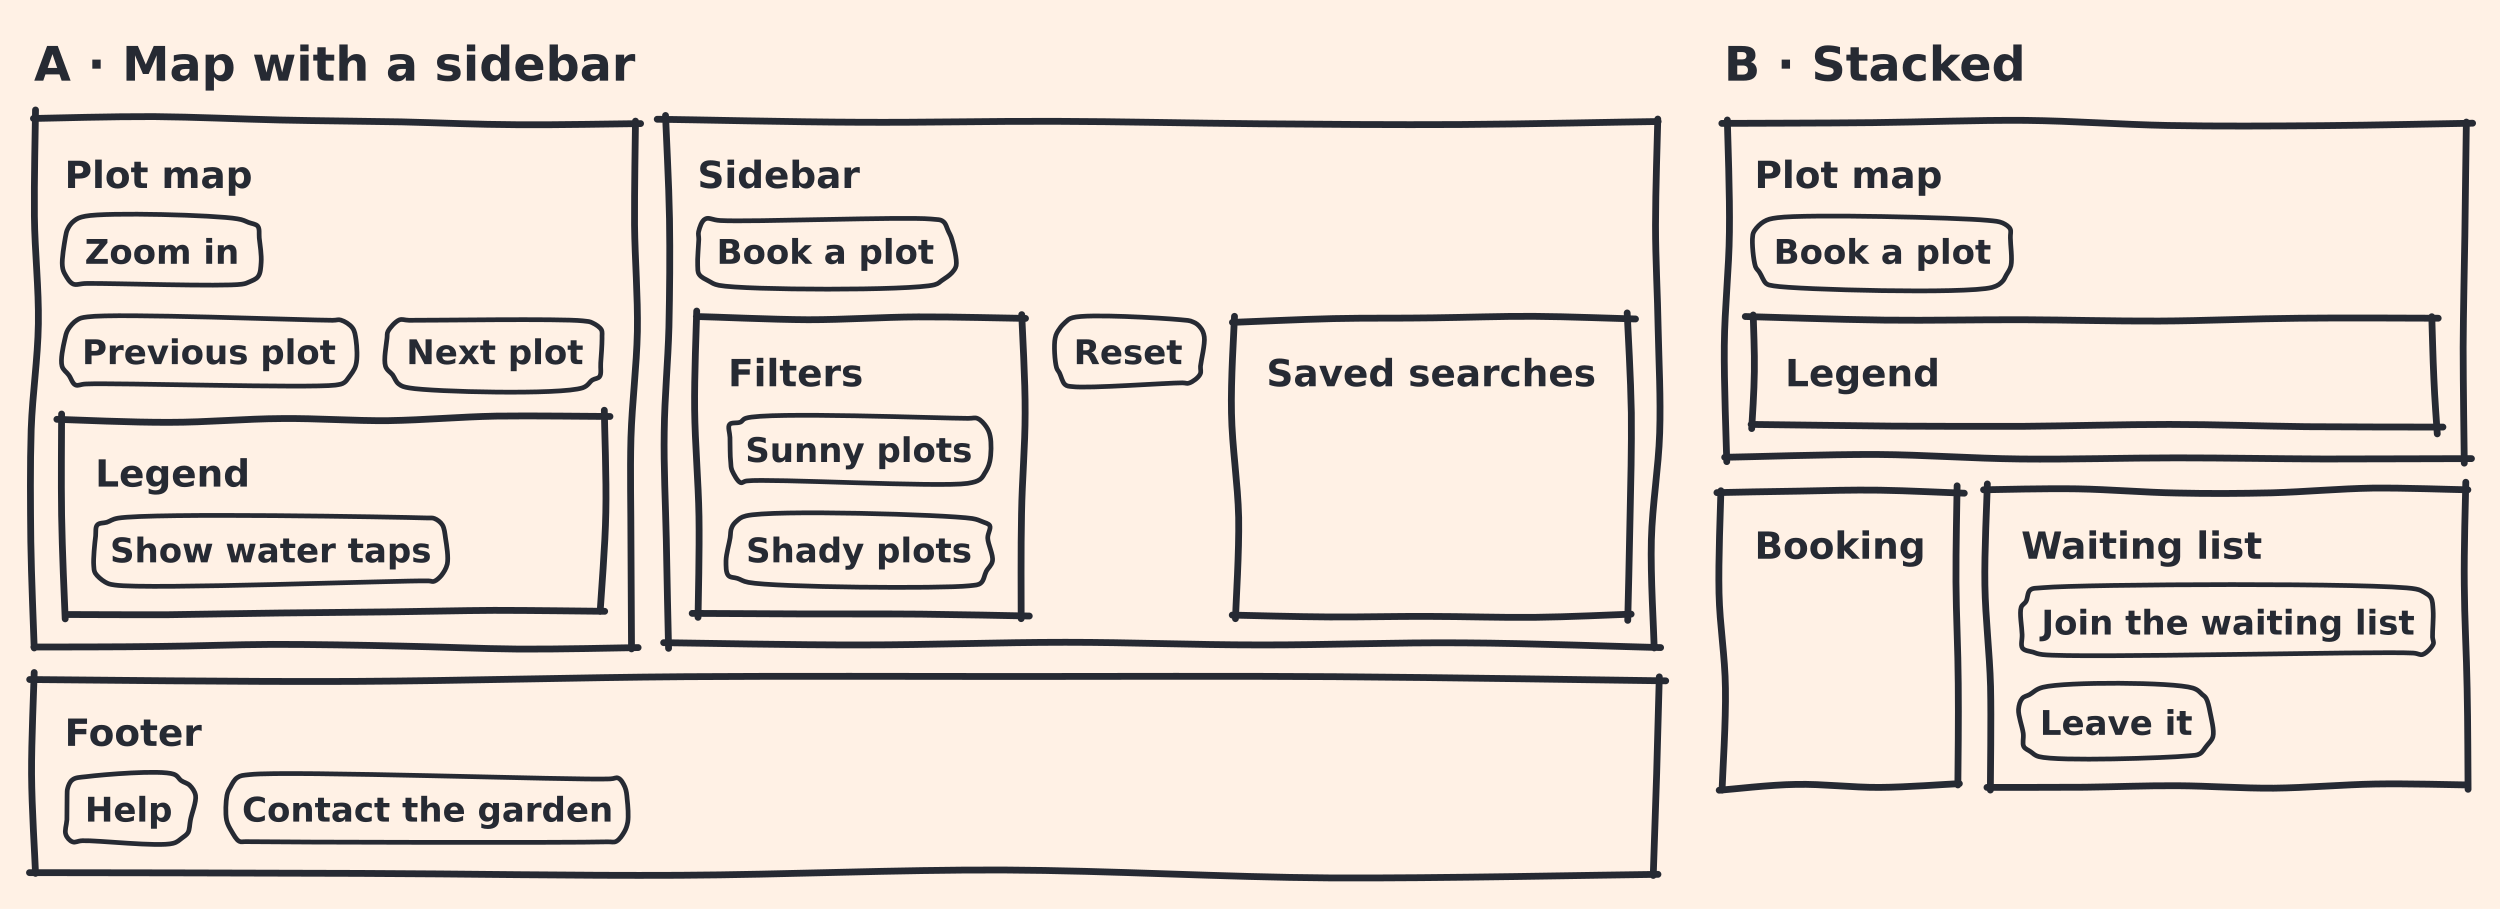
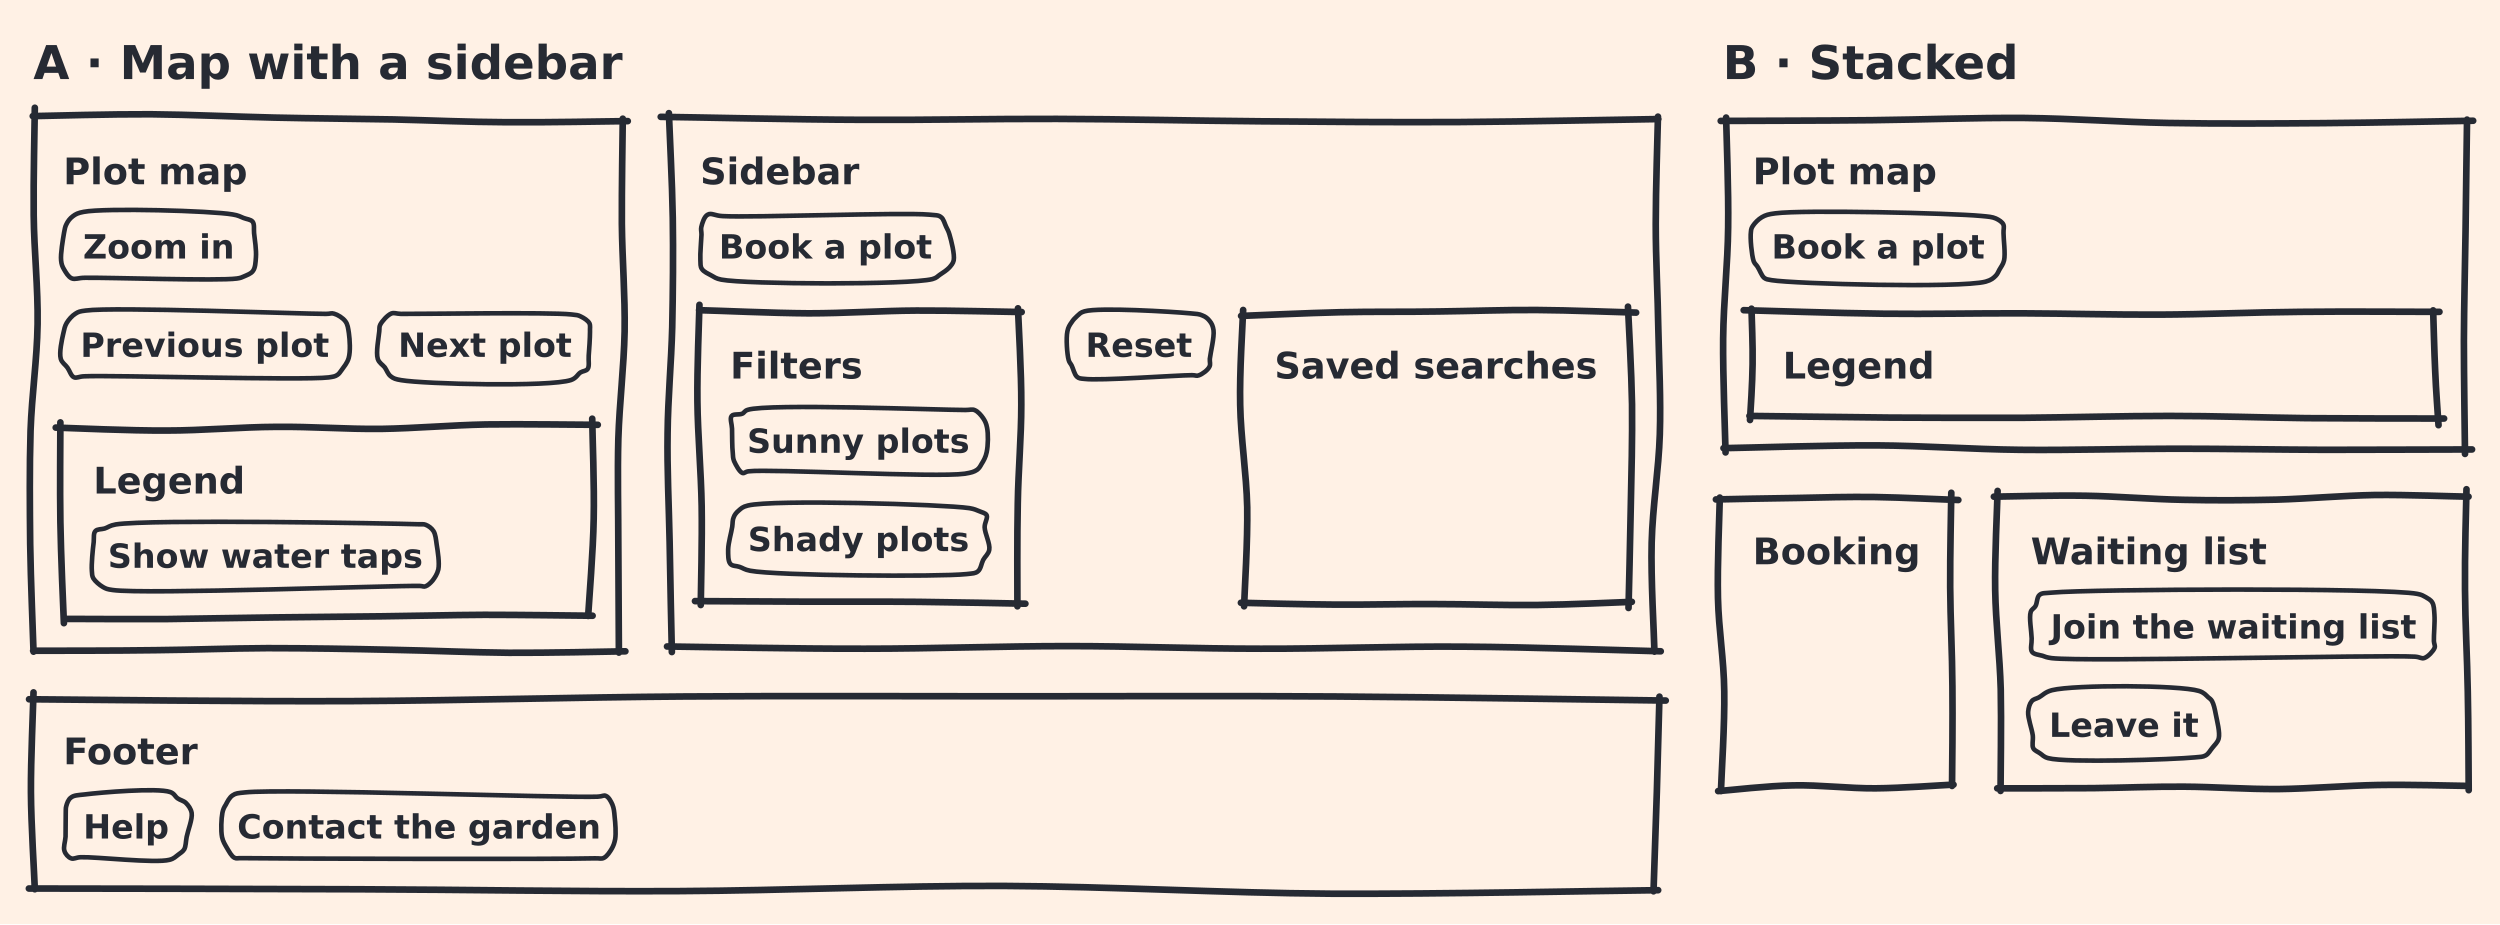
- <svg xmlns="http://www.w3.org/2000/svg" viewBox="-18.0 -64.0 1323.0 481.0" width="1323.0" height="481.0" role="img">
-   <rect x="-18.0" y="-64.0" width="1323.0" height="481.0" fill="#fff1e5" />
+ <svg xmlns="http://www.w3.org/2000/svg" viewBox="-18.0 -64.0 1350.0 499.0" width="1350.0" height="499.0" role="img">
+   <rect x="-18.0" y="-64.0" width="1350.0" height="499.0" fill="#fff1e5" />
  <g class="variant">
    <g class="place">
-       <path d="M-0.3,-1.3 C10.3,-1.5 41.6,-2.4 63.4,-2.3 C85.1,-2.1 108.3,-1.0 130.1,-0.5 C152.0,0.0 173.7,0.1 194.6,0.5 C215.5,1.0 234.3,1.9 255.4,2.0 C276.5,2.2 310.1,1.5 321.0,1.4 M318.3,0.1 C318.2,9.3 317.7,36.5 317.8,55.0 C318.0,73.6 319.6,92.6 319.3,111.4 C318.9,130.1 316.5,148.8 315.9,167.6 C315.4,186.3 315.9,205.4 315.9,224.0 C316.0,242.7 316.1,270.2 316.2,279.4 M319.7,278.7 C309.2,278.9 277.8,279.6 256.8,279.5 C235.8,279.3 215.4,278.3 193.7,277.9 C172.0,277.4 147.7,277.0 126.4,277.0 C105.1,277.1 87.1,277.9 66.0,278.1 C44.9,278.4 11.0,278.4 -0.1,278.4 M0.1,278.9 C-0.2,269.5 -1.4,241.9 -1.7,222.6 C-1.9,203.3 -2.1,182.4 -1.5,163.2 C-0.8,144.0 2.0,126.2 2.3,107.4 C2.6,88.6 0.4,69.3 0.2,50.4 C0.0,31.5 0.7,3.6 0.8,-5.8" fill="none" stroke="#262a33" stroke-width="3.6" stroke-linecap="round" stroke-linejoin="round" />
+       <path d="M-0.3,-1.3 C10.3,-1.5 41.6,-2.4 63.4,-2.3 C85.1,-2.1 108.3,-1.0 130.1,-0.5 C152.0,0.0 173.7,0.1 194.6,0.5 C215.5,1.0 234.3,1.9 255.4,2.0 C276.5,2.2 310.1,1.5 321.0,1.4 M318.3,0.1 C318.2,9.6 317.7,37.7 317.8,56.8 C318.0,76.0 319.6,95.6 319.3,115.0 C318.9,134.3 316.5,153.6 315.9,173.0 C315.4,192.3 315.9,212.0 315.9,231.2 C316.0,250.5 316.1,278.9 316.2,288.4 M319.7,287.7 C309.2,287.9 277.8,288.6 256.8,288.5 C235.8,288.3 215.4,287.3 193.7,286.9 C172.0,286.4 147.7,286.0 126.4,286.0 C105.1,286.1 87.1,286.9 66.0,287.1 C44.9,287.4 11.0,287.4 -0.1,287.4 M0.1,287.9 C-0.2,278.2 -1.4,249.7 -1.7,229.8 C-1.9,209.9 -2.1,188.4 -1.5,168.6 C-0.8,148.8 2.0,130.4 2.3,111.0 C2.6,91.6 0.4,71.7 0.2,52.2 C0.0,32.7 0.7,3.9 0.8,-5.8" fill="none" stroke="#262a33" stroke-width="3.6" stroke-linecap="round" stroke-linejoin="round" />
    </g>
    <g class="affordance">
      <path d="M16.6,61.6 C17.0,59.6 17.1,58.5 17.9,57.0 C18.6,55.5 19.8,53.9 21.3,52.8 C22.9,51.6 24.0,51.0 27.2,50.4 C38.6,48.2 96.3,49.8 107.6,51.8 C110.8,52.3 111.7,53.0 113.5,53.7 C115.3,54.4 117.4,54.5 118.4,55.7 C119.5,57.1 119.0,59.5 119.2,61.9 C119.6,65.4 120.5,71.2 120.2,74.9 C120.0,77.7 119.9,80.6 118.6,82.3 C117.6,83.8 115.4,84.5 113.9,85.2 C112.5,85.8 112.1,86.1 109.9,86.4 C100.1,87.8 40.6,85.8 28.0,86.0 C24.2,86.0 22.6,87.1 20.7,86.3 C18.9,85.5 17.6,83.2 16.6,81.5 C15.7,80.0 15.2,78.8 15.0,76.7 C14.6,73.1 16.0,65.2 16.6,61.6 Z" fill="none" stroke="#262a33" stroke-width="2.5" stroke-linecap="round" stroke-linejoin="round" />
    </g>
    <g class="affordance">
      <path d="M16.2,116.0 C16.7,113.7 17.0,112.1 18.0,110.4 C19.1,108.6 20.9,106.5 22.7,105.4 C24.4,104.3 25.1,104.1 28.3,103.7 C43.0,101.6 144.6,105.5 158.0,105.5 C160.5,105.5 160.9,104.9 162.4,105.4 C164.3,105.9 167.2,107.7 168.5,109.5 C169.8,111.2 170.0,113.3 170.4,115.9 C170.9,119.5 171.3,125.7 170.3,129.3 C169.6,131.9 167.7,134.1 166.5,135.8 C165.7,136.9 165.1,137.9 164.1,138.5 C162.9,139.3 162.1,139.4 159.5,139.8 C145.8,141.5 42.6,138.5 27.6,139.2 C24.4,139.3 23.4,140.4 21.9,139.7 C20.3,139.0 19.6,136.1 18.4,134.5 C17.2,132.8 15.4,131.9 14.8,129.7 C13.9,126.4 15.4,119.5 16.2,116.0 Z" fill="none" stroke="#262a33" stroke-width="2.5" stroke-linecap="round" stroke-linejoin="round" />
    </g>
    <g class="affordance">
      <path d="M186.8,115.0 C187.0,113.4 186.7,112.6 187.3,111.4 C188.3,109.4 191.2,106.2 193.3,105.3 C195.0,104.7 195.7,105.4 198.5,105.5 C210.2,105.6 278.8,104.5 290.5,105.8 C293.3,106.1 294.1,106.1 295.6,106.9 C297.3,107.7 299.5,109.1 300.3,110.6 C300.9,111.9 300.5,113.2 300.6,115.2 C300.6,118.4 300.2,124.4 299.9,128.1 C299.7,130.9 300.4,133.8 299.3,135.3 C298.5,136.4 296.8,136.3 295.5,137.1 C293.9,138.1 293.4,140.1 290.4,141.2 C278.9,145.1 210.9,143.4 198.7,141.3 C195.6,140.8 194.5,140.4 193.0,139.2 C191.5,138.1 190.9,136.0 189.8,134.4 C188.6,132.9 186.7,132.0 186.0,129.8 C184.9,126.4 186.5,118.3 186.8,115.0 Z" fill="none" stroke="#262a33" stroke-width="2.5" stroke-linecap="round" stroke-linejoin="round" />
    </g>
    <g class="place">
-       <path d="M12.1,157.9 C22.0,158.2 51.9,159.6 71.7,159.5 C91.6,159.5 111.7,157.6 131.1,157.5 C150.4,157.3 168.8,158.8 187.7,158.6 C206.6,158.3 225.0,156.6 244.5,156.2 C264.0,155.9 294.8,156.4 304.8,156.4 M301.8,153.1 C301.9,162.1 303.0,189.4 302.6,207.1 C302.3,224.9 300.1,250.8 299.6,259.6 M302.0,259.5 C292.3,259.4 262.4,259.0 243.5,259.0 C224.6,259.1 207.4,259.6 188.5,259.8 C169.7,260.0 150.0,260.2 130.5,260.4 C111.0,260.6 90.5,261.1 71.5,261.3 C52.4,261.4 25.6,261.2 16.4,261.2 M16.5,263.5 C16.1,254.4 14.9,226.8 14.6,208.8 C14.3,190.7 14.6,164.1 14.6,155.1" fill="none" stroke="#262a33" stroke-width="3.6" stroke-linecap="round" stroke-linejoin="round" />
+       <path d="M12.1,166.9 C22.0,167.2 51.9,168.6 71.7,168.5 C91.6,168.5 111.7,166.6 131.1,166.5 C150.4,166.3 168.8,167.8 187.7,167.6 C206.6,167.3 225.0,165.6 244.5,165.2 C264.0,164.9 294.8,165.4 304.8,165.4 M301.8,162.1 C301.9,171.1 303.0,198.4 302.6,216.1 C302.3,233.9 300.1,259.8 299.6,268.6 M302.0,268.5 C292.3,268.4 262.4,268.0 243.5,268.0 C224.6,268.1 207.4,268.6 188.5,268.8 C169.7,269.0 150.0,269.2 130.5,269.4 C111.0,269.6 90.5,270.1 71.5,270.3 C52.4,270.4 25.6,270.2 16.4,270.2 M16.5,272.5 C16.1,263.4 14.9,235.8 14.6,217.8 C14.3,199.7 14.6,173.1 14.6,164.1" fill="none" stroke="#262a33" stroke-width="3.6" stroke-linecap="round" stroke-linejoin="round" />
    </g>
    <g class="affordance">
-       <path d="M32.6,219.7 C32.8,217.2 32.4,215.0 33.5,213.8 C34.5,212.6 36.8,212.9 38.5,212.4 C40.4,211.8 41.1,210.8 44.5,210.2 C62.0,207.3 192.9,209.6 207.8,210.1 C210.2,210.2 210.6,209.9 211.9,210.4 C213.4,211.0 215.1,212.2 216.1,213.8 C217.2,215.6 217.4,218.2 217.8,221.0 C218.4,224.8 219.4,231.0 218.7,234.5 C218.1,237.0 216.8,238.9 215.6,240.5 C214.5,241.8 213.0,243.2 211.8,243.6 C210.8,244.0 210.5,243.5 208.7,243.4 C195.5,243.1 59.5,248.1 42.8,245.6 C39.8,245.2 39.2,244.9 37.6,244.0 C35.7,242.9 33.4,240.9 32.4,239.3 C31.7,238.0 31.7,237.0 31.6,235.3 C31.3,231.8 32.1,223.6 32.6,219.7 Z" fill="none" stroke="#262a33" stroke-width="2.5" stroke-linecap="round" stroke-linejoin="round" />
+       <path d="M32.6,228.7 C32.8,226.2 32.4,224.0 33.5,222.8 C34.5,221.6 36.8,221.9 38.5,221.4 C40.4,220.8 41.1,219.8 44.5,219.2 C62.0,216.3 192.9,218.6 207.8,219.1 C210.2,219.2 210.6,218.9 211.9,219.4 C213.4,220.0 215.1,221.2 216.1,222.8 C217.2,224.6 217.4,227.2 217.8,230.0 C218.4,233.8 219.4,240.0 218.7,243.5 C218.1,246.0 216.8,247.9 215.6,249.5 C214.5,250.8 213.0,252.2 211.8,252.6 C210.8,253.0 210.5,252.5 208.7,252.4 C195.5,252.1 59.5,257.1 42.8,254.6 C39.8,254.2 39.2,253.9 37.6,253.0 C35.7,251.9 33.4,249.9 32.4,248.3 C31.7,247.0 31.7,246.0 31.6,244.3 C31.3,240.8 32.1,232.6 32.6,228.7 Z" fill="none" stroke="#262a33" stroke-width="2.5" stroke-linecap="round" stroke-linejoin="round" />
    </g>
    <g class="place">
-       <path d="M329.8,-0.9 C347.6,-0.7 401.6,0.6 436.7,0.7 C471.7,0.9 504.8,0.1 540.1,0.2 C575.3,0.3 612.4,1.2 648.2,1.5 C683.9,1.8 719.3,2.1 754.5,1.9 C789.8,1.7 842.0,0.5 859.5,0.3 M859.3,-1.0 C859.1,8.4 858.1,36.7 858.1,55.2 C858.1,73.8 859.2,92.0 859.5,110.3 C859.9,128.6 860.9,146.6 860.3,165.2 C859.7,183.8 856.4,202.9 855.9,221.8 C855.4,240.8 857.2,269.4 857.4,278.9 M860.8,278.7 C843.4,278.3 791.7,276.4 756.3,276.2 C720.9,275.9 683.5,277.4 648.4,277.3 C613.3,277.3 580.8,275.9 545.8,275.9 C510.8,275.9 473.9,277.3 438.4,277.3 C403.0,277.4 350.7,276.3 333.2,276.1 M335.8,279.1 C335.6,269.5 334.9,240.5 334.6,221.4 C334.2,202.3 333.2,183.3 333.5,164.6 C333.7,145.9 335.5,127.8 336.0,109.1 C336.4,90.3 336.6,70.5 336.3,51.9 C336.0,33.2 334.5,6.3 334.2,-2.9" fill="none" stroke="#262a33" stroke-width="3.6" stroke-linecap="round" stroke-linejoin="round" />
+       <path d="M338.8,-0.9 C356.9,-0.7 411.8,0.6 447.5,0.7 C483.1,0.9 516.8,0.1 552.7,0.2 C588.5,0.3 626.2,1.2 662.6,1.5 C698.9,1.8 734.9,2.1 770.7,1.9 C806.6,1.7 859.7,0.5 877.5,0.3 M877.3,-1.0 C877.1,8.7 876.1,37.9 876.1,57.0 C876.1,76.2 877.2,95.0 877.5,113.9 C877.9,132.8 878.9,151.4 878.3,170.6 C877.7,189.8 874.4,209.5 873.9,229.0 C873.4,248.6 875.2,278.1 875.4,287.9 M878.8,287.7 C861.1,287.3 808.5,285.4 772.5,285.2 C736.5,284.9 698.5,286.4 662.8,286.3 C627.1,286.3 594.0,284.9 558.4,284.9 C522.8,284.9 485.3,286.3 449.2,286.3 C413.2,286.4 360.0,285.3 342.2,285.1 M344.8,288.1 C344.6,278.2 343.9,248.3 343.6,228.6 C343.2,208.9 342.2,189.3 342.5,170.0 C342.7,150.7 344.5,132.0 345.0,112.7 C345.4,93.3 345.6,72.9 345.3,53.7 C345.0,34.4 343.5,6.6 343.2,-2.9" fill="none" stroke="#262a33" stroke-width="3.6" stroke-linecap="round" stroke-linejoin="round" />
    </g>
    <g class="affordance">
-       <path d="M351.8,62.7 C351.8,60.9 351.4,60.0 351.7,58.6 C352.2,56.5 353.3,52.8 355.2,51.9 C357.1,50.8 359.0,52.5 363.2,52.7 C379.0,53.6 460.4,50.6 474.7,51.9 C478.2,52.3 479.6,52.0 481.1,53.2 C482.6,54.2 483.1,56.8 483.9,58.4 C484.6,59.9 485.2,60.8 485.7,62.6 C486.7,65.9 488.6,73.5 488.0,76.6 C487.6,78.3 486.7,79.2 485.7,80.4 C484.4,81.8 482.3,83.2 480.6,84.3 C479.2,85.2 479.0,86.0 476.5,86.7 C464.5,89.9 375.8,89.6 362.5,87.0 C359.5,86.4 358.9,85.7 357.2,84.8 C355.4,83.8 353.0,82.8 352.0,81.2 C351.1,79.9 351.3,78.4 351.2,76.4 C351.0,73.0 351.7,65.9 351.8,62.7 Z" fill="none" stroke="#262a33" stroke-width="2.5" stroke-linecap="round" stroke-linejoin="round" />
+       <path d="M360.8,62.7 C360.8,60.9 360.4,60.0 360.7,58.6 C361.2,56.5 362.3,52.8 364.2,51.9 C366.1,50.8 368.0,52.5 372.2,52.7 C388.0,53.6 469.4,50.6 483.7,51.9 C487.2,52.3 488.6,52.0 490.1,53.2 C491.6,54.2 492.1,56.8 492.9,58.4 C493.6,59.9 494.2,60.8 494.7,62.6 C495.7,65.9 497.6,73.5 497.0,76.6 C496.6,78.3 495.7,79.2 494.7,80.4 C493.4,81.8 491.3,83.2 489.6,84.3 C488.2,85.2 488.0,86.0 485.5,86.7 C473.5,89.9 384.8,89.6 371.5,87.0 C368.5,86.4 367.9,85.7 366.2,84.8 C364.4,83.8 362.0,82.8 361.0,81.2 C360.1,79.9 360.3,78.4 360.2,76.4 C360.0,73.0 360.7,65.9 360.8,62.7 Z" fill="none" stroke="#262a33" stroke-width="2.5" stroke-linecap="round" stroke-linejoin="round" />
    </g>
    <g class="place">
-       <path d="M350.5,103.5 C360.4,103.7 390.2,105.1 409.7,105.2 C429.3,105.2 448.7,103.8 467.9,103.7 C487.0,103.6 515.2,104.4 524.7,104.5 M522.7,102.5 C523.0,111.2 524.6,137.1 524.5,154.6 C524.5,172.1 522.9,189.6 522.6,207.8 C522.2,225.9 522.4,254.1 522.4,263.4 M526.7,262.0 C517.1,261.8 488.9,261.2 469.2,261.0 C449.4,260.8 428.3,261.0 408.2,260.9 C388.0,260.8 358.3,260.6 348.3,260.6 M351.4,262.7 C351.5,253.8 352.2,227.6 351.9,209.3 C351.6,191.0 349.8,170.8 349.6,152.7 C349.4,134.6 350.5,109.3 350.7,100.6" fill="none" stroke="#262a33" stroke-width="3.6" stroke-linecap="round" stroke-linejoin="round" />
+       <path d="M359.5,103.5 C369.4,103.7 399.2,105.1 418.7,105.2 C438.3,105.2 457.7,103.8 476.9,103.7 C496.0,103.6 524.2,104.4 533.7,104.5 M531.7,102.5 C532.0,111.2 533.6,137.1 533.5,154.6 C533.5,172.1 531.9,189.6 531.6,207.8 C531.2,225.9 531.4,254.1 531.4,263.4 M535.7,262.0 C526.1,261.8 497.9,261.2 478.2,261.0 C458.4,260.8 437.3,261.0 417.2,260.9 C397.0,260.8 367.3,260.6 357.3,260.6 M360.4,262.7 C360.5,253.8 361.2,227.6 360.9,209.3 C360.6,191.0 358.8,170.8 358.6,152.7 C358.4,134.6 359.5,109.3 359.7,100.6" fill="none" stroke="#262a33" stroke-width="3.6" stroke-linecap="round" stroke-linejoin="round" />
    </g>
    <g class="affordance">
-       <path d="M368.3,167.5 C368.2,164.9 367.0,161.9 368.1,160.6 C369.0,159.4 372.2,160.1 373.8,159.4 C375.0,158.9 374.9,157.9 376.8,157.3 C387.5,153.8 480.7,157.4 494.3,157.4 C497.1,157.4 497.9,156.8 499.4,157.5 C501.1,158.2 502.8,160.2 503.9,161.8 C504.9,163.3 505.6,164.7 506.0,166.9 C506.7,170.2 506.6,176.6 505.8,180.2 C505.3,182.8 504.1,184.9 503.0,186.6 C502.3,187.9 501.7,188.9 500.6,189.7 C499.0,190.8 497.6,191.2 494.0,191.8 C479.2,194.0 388.6,189.1 377.3,190.5 C375.3,190.7 375.0,191.8 373.9,191.4 C372.3,190.8 370.3,187.0 369.4,185.0 C368.8,183.4 368.8,182.5 368.7,180.6 C368.3,177.4 368.4,171.2 368.3,167.5 Z" fill="none" stroke="#262a33" stroke-width="2.5" stroke-linecap="round" stroke-linejoin="round" />
+       <path d="M377.3,167.5 C377.2,164.9 376.0,161.9 377.1,160.6 C378.0,159.4 381.2,160.1 382.8,159.4 C384.0,158.9 383.9,157.9 385.8,157.3 C396.5,153.8 489.7,157.4 503.3,157.4 C506.1,157.4 506.9,156.8 508.4,157.5 C510.1,158.2 511.8,160.2 512.9,161.8 C513.9,163.3 514.6,164.7 515.0,166.9 C515.7,170.2 515.6,176.6 514.8,180.2 C514.3,182.8 513.1,184.9 512.0,186.6 C511.3,187.9 510.7,188.9 509.6,189.7 C508.0,190.8 506.6,191.2 503.0,191.8 C488.2,194.0 397.6,189.1 386.3,190.5 C384.3,190.7 384.0,191.8 382.9,191.4 C381.3,190.8 379.3,187.0 378.4,185.0 C377.8,183.4 377.8,182.5 377.7,180.6 C377.3,177.4 377.4,171.2 377.3,167.5 Z" fill="none" stroke="#262a33" stroke-width="2.5" stroke-linecap="round" stroke-linejoin="round" />
    </g>
    <g class="affordance">
-       <path d="M368.4,220.5 C368.7,218.4 368.5,216.8 369.2,215.3 C369.7,213.9 370.7,212.7 371.9,211.7 C373.2,210.6 373.9,209.7 376.8,209.0 C390.1,205.6 482.7,208.3 496.5,210.4 C499.4,210.9 500.1,211.4 501.7,212.0 C503.2,212.7 505.2,213.0 505.8,214.2 C506.5,215.7 504.7,218.2 504.7,220.7 C504.8,224.1 507.8,229.7 507.2,232.9 C506.8,235.2 504.9,236.5 503.9,238.4 C502.9,240.4 502.7,243.2 501.1,244.5 C499.7,245.7 498.4,245.6 495.0,246.0 C480.6,247.6 392.1,246.9 378.1,244.2 C374.9,243.6 374.2,242.7 372.3,242.1 C370.6,241.5 368.5,241.8 367.4,240.5 C366.1,239.0 366.2,235.6 366.2,232.7 C366.3,229.1 367.9,223.7 368.4,220.5 Z" fill="none" stroke="#262a33" stroke-width="2.5" stroke-linecap="round" stroke-linejoin="round" />
+       <path d="M377.4,220.5 C377.7,218.4 377.5,216.8 378.2,215.3 C378.7,213.9 379.7,212.7 380.9,211.7 C382.2,210.6 382.9,209.7 385.8,209.0 C399.1,205.6 491.7,208.3 505.5,210.4 C508.4,210.9 509.1,211.4 510.7,212.0 C512.2,212.7 514.2,213.0 514.8,214.2 C515.5,215.7 513.7,218.2 513.7,220.7 C513.8,224.1 516.8,229.7 516.2,232.9 C515.8,235.2 513.9,236.5 512.9,238.4 C511.9,240.4 511.7,243.2 510.1,244.5 C508.7,245.7 507.4,245.6 504.0,246.0 C489.6,247.6 401.1,246.9 387.1,244.2 C383.9,243.6 383.2,242.7 381.3,242.1 C379.6,241.5 377.5,241.8 376.4,240.5 C375.1,239.0 375.2,235.6 375.2,232.7 C375.3,229.1 376.9,223.7 377.4,220.5 Z" fill="none" stroke="#262a33" stroke-width="2.5" stroke-linecap="round" stroke-linejoin="round" />
    </g>
    <g class="affordance">
-       <path d="M540.4,114.9 C540.8,112.7 541.7,111.4 542.7,110.0 C543.5,108.7 544.6,107.6 545.7,106.6 C546.9,105.6 547.4,104.7 549.7,104.1 C557.5,101.9 597.0,104.3 606.7,105.2 C610.0,105.5 611.6,105.5 613.4,106.4 C615.0,107.0 616.2,108.0 617.2,109.3 C618.3,110.6 619.0,112.1 619.3,114.3 C619.8,118.0 617.7,126.3 617.3,129.8 C617.2,131.6 617.8,132.7 617.1,134.0 C616.3,135.8 613.2,138.1 611.3,138.7 C610.1,139.2 609.7,138.6 607.7,138.6 C600.0,138.6 557.6,141.7 549.6,140.6 C547.4,140.4 546.6,140.4 545.5,139.4 C544.2,138.2 543.5,135.0 542.7,133.4 C542.1,132.2 541.5,131.9 541.1,130.5 C540.2,127.4 539.6,118.5 540.4,114.9 Z" fill="none" stroke="#262a33" stroke-width="2.5" stroke-linecap="round" stroke-linejoin="round" />
+       <path d="M558.4,114.9 C558.8,112.7 559.7,111.4 560.7,110.0 C561.5,108.7 562.6,107.6 563.7,106.6 C564.9,105.6 565.4,104.7 567.7,104.1 C575.5,101.9 615.0,104.3 624.7,105.2 C628.0,105.5 629.6,105.5 631.4,106.4 C633.0,107.0 634.2,108.0 635.2,109.3 C636.3,110.6 637.0,112.1 637.3,114.3 C637.8,118.0 635.7,126.3 635.3,129.8 C635.2,131.6 635.8,132.7 635.1,134.0 C634.3,135.8 631.2,138.1 629.3,138.7 C628.1,139.2 627.7,138.6 625.7,138.6 C618.0,138.6 575.6,141.7 567.6,140.6 C565.4,140.4 564.6,140.4 563.5,139.4 C562.2,138.2 561.5,135.0 560.7,133.4 C560.1,132.2 559.5,131.9 559.1,130.5 C558.2,127.4 557.6,118.5 558.4,114.9 Z" fill="none" stroke="#262a33" stroke-width="2.5" stroke-linecap="round" stroke-linejoin="round" />
    </g>
    <g class="place">
-       <path d="M634.2,106.6 C643.1,106.3 670.0,105.0 687.7,104.6 C705.4,104.2 722.8,104.5 740.4,104.2 C758.1,104.0 775.8,103.3 793.7,103.4 C811.5,103.5 838.5,104.6 847.5,104.8 M843.1,101.6 C843.5,110.4 845.0,136.3 845.3,154.4 C845.5,172.6 845.0,192.1 844.6,210.5 C844.3,228.8 843.6,255.3 843.4,264.3 M845.2,261.0 C836.7,261.3 811.8,262.5 794.0,262.7 C776.2,262.9 756.4,262.2 738.4,262.2 C720.4,262.1 703.2,262.6 685.8,262.5 C668.4,262.4 642.7,261.7 634.1,261.5 M635.8,263.4 C636.1,254.5 637.8,228.1 637.5,209.9 C637.1,191.8 634.0,172.4 633.7,154.6 C633.3,136.8 635.0,111.9 635.3,103.4" fill="none" stroke="#262a33" stroke-width="3.6" stroke-linecap="round" stroke-linejoin="round" />
+       <path d="M652.2,106.6 C661.1,106.3 688.0,105.0 705.7,104.6 C723.4,104.2 740.8,104.5 758.4,104.2 C776.1,104.0 793.8,103.3 811.7,103.4 C829.5,103.5 856.5,104.6 865.5,104.8 M861.1,101.6 C861.5,110.4 863.0,136.3 863.3,154.4 C863.5,172.6 863.0,192.1 862.6,210.5 C862.3,228.8 861.6,255.3 861.4,264.3 M863.2,261.0 C854.7,261.3 829.8,262.5 812.0,262.7 C794.2,262.9 774.4,262.2 756.4,262.2 C738.4,262.1 721.2,262.6 703.8,262.5 C686.4,262.4 660.7,261.7 652.1,261.5 M653.8,263.4 C654.1,254.5 655.8,228.1 655.5,209.9 C655.1,191.8 652.0,172.4 651.7,154.6 C651.3,136.8 653.0,111.9 653.3,103.4" fill="none" stroke="#262a33" stroke-width="3.6" stroke-linecap="round" stroke-linejoin="round" />
    </g>
    <g class="place">
-       <path d="M-2.3,295.6 C26.2,295.8 111.1,296.9 169.0,296.6 C226.8,296.3 286.5,294.5 344.8,294.1 C403.1,293.7 461.7,294.0 518.9,294.0 C576.1,294.0 630.9,293.7 688.3,294.1 C745.7,294.5 834.3,295.9 863.5,296.3 M860.1,294.2 C859.9,302.8 859.2,327.9 858.7,345.4 C858.1,362.9 857.2,390.3 856.9,399.3 M859.4,398.7 C830.5,399.0 743.8,400.9 686.1,400.6 C628.4,400.2 570.7,396.7 513.2,396.4 C455.8,396.2 398.3,398.9 341.4,399.2 C284.5,399.5 229.2,398.4 171.9,398.2 C114.6,398.0 26.6,397.8 -2.4,397.8 M0.8,398.2 C0.5,389.5 -1.2,363.4 -1.3,345.7 C-1.4,328.0 -0.1,300.8 0.1,291.9" fill="none" stroke="#262a33" stroke-width="3.6" stroke-linecap="round" stroke-linejoin="round" />
+       <path d="M-2.3,313.6 C26.8,313.8 113.5,314.9 172.6,314.6 C231.6,314.3 292.5,312.5 352.0,312.1 C411.5,311.7 471.3,312.0 529.7,312.0 C588.1,312.0 644.1,311.7 702.7,312.1 C761.3,312.5 851.7,313.9 881.5,314.3 M878.1,312.2 C877.9,320.8 877.2,345.9 876.7,363.4 C876.1,380.9 875.2,408.3 874.9,417.3 M877.4,416.7 C847.9,417.0 759.4,418.9 700.5,418.6 C641.6,418.2 582.7,414.7 524.0,414.4 C465.4,414.2 406.7,416.9 348.6,417.2 C290.5,417.5 234.0,416.4 175.5,416.2 C117.0,416.0 27.2,415.8 -2.4,415.8 M0.8,416.2 C0.5,407.5 -1.2,381.4 -1.3,363.7 C-1.4,346.0 -0.1,318.8 0.1,309.9" fill="none" stroke="#262a33" stroke-width="3.6" stroke-linecap="round" stroke-linejoin="round" />
    </g>
    <g class="affordance">
-       <path d="M17.5,357.0 C17.6,355.3 17.4,354.5 17.8,353.2 C18.2,351.7 18.9,349.7 20.3,348.7 C21.9,347.4 24.1,347.4 27.7,347.0 C36.4,345.9 67.0,343.3 73.9,345.7 C76.2,346.5 76.5,348.1 77.9,349.1 C79.3,350.1 81.2,350.4 82.4,351.6 C83.7,352.9 85.1,354.7 85.5,357.0 C86.0,360.3 83.5,366.3 82.8,369.9 C82.3,372.5 82.4,374.9 81.5,376.6 C80.7,377.9 79.5,378.6 78.3,379.5 C76.9,380.5 76.0,381.7 73.5,382.3 C65.9,384.3 33.6,380.6 25.6,380.9 C23.0,381.0 21.8,382.1 20.4,381.5 C18.9,381.0 17.3,379.2 16.8,377.5 C16.1,375.5 17.2,372.7 17.4,369.8 C17.5,366.1 17.4,360.0 17.5,357.0 Z" fill="none" stroke="#262a33" stroke-width="2.5" stroke-linecap="round" stroke-linejoin="round" />
+       <path d="M17.5,375.0 C17.6,373.3 17.4,372.5 17.8,371.2 C18.2,369.7 18.9,367.7 20.3,366.7 C21.9,365.4 24.1,365.4 27.7,365.0 C36.4,363.9 67.0,361.3 73.9,363.7 C76.2,364.5 76.5,366.1 77.9,367.1 C79.3,368.1 81.2,368.4 82.4,369.6 C83.7,370.9 85.1,372.7 85.5,375.0 C86.0,378.3 83.5,384.3 82.8,387.9 C82.3,390.5 82.4,392.9 81.5,394.6 C80.7,395.9 79.5,396.6 78.3,397.5 C76.9,398.5 76.0,399.7 73.5,400.3 C65.9,402.3 33.6,398.6 25.6,398.9 C23.0,399.0 21.8,400.1 20.4,399.5 C18.9,399.0 17.3,397.2 16.8,395.5 C16.1,393.5 17.2,390.7 17.4,387.8 C17.5,384.1 17.4,378.0 17.5,375.0 Z" fill="none" stroke="#262a33" stroke-width="2.5" stroke-linecap="round" stroke-linejoin="round" />
    </g>
    <g class="affordance">
-       <path d="M102.1,356.9 C102.5,355.0 103.0,354.0 103.9,352.6 C104.8,350.9 105.9,348.6 107.6,347.5 C109.3,346.3 110.5,346.3 114.3,345.9 C134.2,343.7 287.9,349.0 304.8,348.2 C307.4,348.1 308.0,347.2 309.2,347.8 C310.7,348.4 311.9,350.7 312.7,352.5 C313.5,354.4 313.7,356.5 313.9,359.0 C314.3,362.4 314.7,368.0 314.2,371.1 C313.8,373.2 313.3,374.6 312.4,376.2 C311.4,377.9 309.9,380.3 308.2,381.2 C306.7,382.0 306.0,381.4 303.1,381.5 C285.1,382.1 129.2,381.7 112.8,381.4 C110.3,381.3 109.8,381.8 108.6,381.2 C107.0,380.4 105.7,377.8 104.6,376.0 C103.5,374.1 102.4,372.4 101.9,370.0 C101.2,366.5 101.5,360.0 102.1,356.9 Z" fill="none" stroke="#262a33" stroke-width="2.5" stroke-linecap="round" stroke-linejoin="round" />
+       <path d="M102.1,374.9 C102.5,373.0 103.0,372.0 103.9,370.6 C104.8,368.9 105.9,366.6 107.6,365.5 C109.3,364.3 110.5,364.3 114.3,363.9 C134.2,361.7 287.9,367.0 304.8,366.2 C307.4,366.1 308.0,365.2 309.2,365.8 C310.7,366.4 311.9,368.7 312.7,370.5 C313.5,372.4 313.7,374.5 313.9,377.0 C314.3,380.4 314.7,386.0 314.2,389.1 C313.8,391.2 313.3,392.6 312.4,394.2 C311.4,395.9 309.9,398.3 308.2,399.2 C306.7,400.0 306.0,399.4 303.1,399.5 C285.1,400.1 129.2,399.7 112.8,399.4 C110.3,399.3 109.8,399.8 108.6,399.2 C107.0,398.4 105.7,395.8 104.6,394.0 C103.5,392.1 102.4,390.4 101.9,388.0 C101.2,384.5 101.5,378.0 102.1,374.9 Z" fill="none" stroke="#262a33" stroke-width="2.5" stroke-linecap="round" stroke-linejoin="round" />
    </g>
  </g>
  <g class="variant">
    <g class="place">
-       <path d="M893.2,1.3 C906.6,1.2 946.4,1.2 973.2,0.9 C999.9,0.6 1027.8,-0.5 1053.8,-0.3 C1079.9,0.0 1103.2,1.9 1129.4,2.4 C1155.6,2.9 1184.2,2.7 1211.0,2.5 C1237.8,2.3 1277.2,1.4 1290.5,1.2 M1287.2,0.6 C1287.1,10.6 1286.6,40.8 1286.4,60.7 C1286.1,80.6 1285.6,99.9 1285.5,119.9 C1285.5,140.0 1286.0,170.9 1286.1,181.1 M1289.9,178.7 C1276.9,178.7 1238.0,178.9 1212.0,178.9 C1185.9,178.8 1160.3,178.3 1133.6,178.3 C1106.8,178.3 1077.7,179.2 1051.3,178.9 C1024.9,178.6 1001.4,176.7 975.3,176.5 C949.2,176.4 908.1,177.8 894.7,178.0 M895.8,180.3 C895.6,170.1 894.3,139.1 894.5,118.9 C894.7,98.6 897.0,78.7 897.2,58.8 C897.5,38.9 896.3,9.4 896.1,-0.5" fill="none" stroke="#262a33" stroke-width="3.6" stroke-linecap="round" stroke-linejoin="round" />
+       <path d="M911.2,1.3 C924.9,1.2 965.6,1.2 993.0,0.9 C1020.3,0.6 1048.8,-0.5 1075.4,-0.3 C1102.1,0.0 1126.0,1.9 1152.8,2.4 C1179.6,2.9 1208.8,2.7 1236.2,2.5 C1263.6,2.3 1303.9,1.4 1317.5,1.2 M1314.2,0.6 C1314.1,10.6 1313.6,40.8 1313.4,60.7 C1313.1,80.6 1312.6,99.9 1312.5,119.9 C1312.5,140.0 1313.0,170.9 1313.1,181.1 M1316.9,178.7 C1303.6,178.7 1263.8,178.9 1237.2,178.9 C1210.5,178.8 1184.3,178.3 1157.0,178.3 C1129.6,178.3 1099.9,179.2 1072.9,178.9 C1045.9,178.6 1021.8,176.7 995.1,176.5 C968.4,176.4 926.4,177.8 912.7,178.0 M913.8,180.3 C913.6,170.1 912.3,139.1 912.5,118.9 C912.7,98.6 915.0,78.7 915.2,58.8 C915.5,38.9 914.3,9.4 914.1,-0.5" fill="none" stroke="#262a33" stroke-width="3.6" stroke-linecap="round" stroke-linejoin="round" />
    </g>
    <g class="affordance">
-       <path d="M909.5,61.1 C909.6,59.6 909.9,59.0 910.6,57.9 C911.6,56.4 913.5,54.4 915.4,53.3 C917.5,52.1 918.8,51.7 922.7,51.2 C937.8,49.2 1018.0,51.1 1033.7,52.6 C1038.0,53.0 1039.7,53.1 1041.8,54.0 C1043.5,54.8 1045.2,55.9 1045.8,57.2 C1046.4,58.5 1045.8,59.9 1045.9,61.9 C1045.9,65.4 1047.0,73.0 1046.2,76.6 C1045.7,78.8 1044.5,80.1 1043.7,81.6 C1043.0,82.8 1042.7,83.9 1041.7,84.9 C1040.4,86.2 1039.4,87.2 1036.2,88.1 C1022.6,91.7 932.8,89.3 920.7,87.3 C918.4,86.9 917.8,86.9 916.6,86.0 C915.2,84.8 914.2,81.7 913.1,80.1 C912.4,78.9 911.6,78.6 911.0,77.1 C909.9,73.9 909.0,64.4 909.5,61.1 Z" fill="none" stroke="#262a33" stroke-width="2.5" stroke-linecap="round" stroke-linejoin="round" />
+       <path d="M927.5,61.1 C927.6,59.6 927.9,59.0 928.6,57.9 C929.6,56.4 931.5,54.4 933.4,53.3 C935.5,52.1 936.8,51.7 940.7,51.2 C955.8,49.2 1036.0,51.1 1051.7,52.6 C1056.0,53.0 1057.7,53.1 1059.8,54.0 C1061.5,54.8 1063.2,55.9 1063.8,57.2 C1064.4,58.5 1063.8,59.9 1063.9,61.9 C1063.9,65.4 1065.0,73.0 1064.2,76.6 C1063.7,78.8 1062.5,80.1 1061.7,81.6 C1061.0,82.8 1060.7,83.9 1059.7,84.9 C1058.4,86.2 1057.4,87.2 1054.2,88.1 C1040.6,91.7 950.8,89.3 938.7,87.3 C936.4,86.9 935.8,86.9 934.6,86.0 C933.2,84.8 932.2,81.7 931.1,80.1 C930.4,78.9 929.6,78.6 929.0,77.1 C927.9,73.9 927.0,64.4 927.5,61.1 Z" fill="none" stroke="#262a33" stroke-width="2.5" stroke-linecap="round" stroke-linejoin="round" />
    </g>
    <g class="place">
-       <path d="M905.6,103.5 C917.9,103.8 954.5,105.1 979.1,105.4 C1003.6,105.7 1028.8,105.1 1053.0,105.2 C1077.3,105.3 1100.2,106.0 1124.5,105.9 C1148.8,105.8 1174.1,104.6 1198.8,104.4 C1223.4,104.1 1260.0,104.4 1272.3,104.4 M1268.9,103.6 C1269.1,109.1 1269.5,126.0 1270.0,136.3 C1270.4,146.6 1271.5,160.7 1271.8,165.6 M1274.8,162.0 C1262.8,162.0 1226.5,162.0 1202.4,161.8 C1178.3,161.5 1154.8,160.6 1130.0,160.6 C1105.3,160.6 1078.2,161.4 1053.7,161.6 C1029.3,161.7 1007.4,161.6 983.2,161.5 C959.1,161.3 921.2,160.7 908.7,160.6 M909.0,162.8 C909.3,157.8 910.3,142.7 910.4,132.7 C910.6,122.7 909.9,107.7 909.8,102.7" fill="none" stroke="#262a33" stroke-width="3.6" stroke-linecap="round" stroke-linejoin="round" />
+       <path d="M923.6,103.5 C936.2,103.8 973.7,105.1 998.9,105.4 C1024.0,105.7 1049.8,105.1 1074.6,105.2 C1099.5,105.3 1123.0,106.0 1147.9,105.9 C1172.8,105.8 1198.7,104.6 1224.0,104.4 C1249.2,104.1 1286.7,104.4 1299.3,104.4 M1295.9,103.6 C1296.1,109.1 1296.5,126.0 1297.0,136.3 C1297.4,146.6 1298.5,160.7 1298.8,165.6 M1301.8,162.0 C1289.5,162.0 1252.3,162.0 1227.6,161.8 C1202.9,161.5 1178.8,160.6 1153.4,160.6 C1128.1,160.6 1100.4,161.4 1075.3,161.6 C1050.3,161.7 1027.8,161.6 1003.0,161.5 C978.3,161.3 939.5,160.7 926.7,160.6 M927.0,162.8 C927.3,157.8 928.3,142.7 928.4,132.7 C928.6,122.7 927.9,107.7 927.8,102.7" fill="none" stroke="#262a33" stroke-width="3.6" stroke-linecap="round" stroke-linejoin="round" />
    </g>
    <g class="place">
-       <path d="M890.6,196.7 C897.9,196.5 920.0,196.1 934.4,195.9 C948.7,195.6 962.1,195.2 976.6,195.4 C991.1,195.6 1014.0,196.8 1021.5,197.0 M1017.7,193.1 C1017.6,201.6 1017.0,226.6 1017.1,244.0 C1017.2,261.4 1018.2,279.8 1018.3,297.7 C1018.5,315.6 1018.2,342.4 1018.1,351.4 M1018.9,350.7 C1011.9,351.0 991.1,352.6 976.7,352.7 C962.3,352.8 946.7,350.8 932.5,351.1 C918.4,351.3 898.6,353.7 891.8,354.2 M893.3,354.2 C893.6,345.2 895.4,317.6 895.1,300.3 C894.9,282.9 892.1,267.4 891.7,249.9 C891.3,232.5 892.5,204.7 892.7,195.7" fill="none" stroke="#262a33" stroke-width="3.6" stroke-linecap="round" stroke-linejoin="round" />
+       <path d="M908.6,205.7 C915.9,205.5 938.0,205.1 952.4,204.9 C966.7,204.6 980.1,204.2 994.6,204.4 C1009.1,204.6 1032.0,205.8 1039.5,206.0 M1035.7,202.1 C1035.6,210.6 1035.0,235.6 1035.1,253.0 C1035.2,270.4 1036.2,288.8 1036.3,306.7 C1036.5,324.6 1036.2,351.4 1036.1,360.4 M1036.9,359.7 C1029.9,360.0 1009.1,361.6 994.7,361.7 C980.3,361.8 964.7,359.8 950.5,360.1 C936.4,360.3 916.6,362.7 909.8,363.2 M911.3,363.2 C911.6,354.2 913.4,326.6 913.1,309.3 C912.9,291.9 910.1,276.4 909.7,258.9 C909.3,241.5 910.5,213.7 910.7,204.7" fill="none" stroke="#262a33" stroke-width="3.6" stroke-linecap="round" stroke-linejoin="round" />
    </g>
    <g class="place">
-       <path d="M1031.7,195.2 C1039.9,195.1 1064.2,194.4 1081.3,194.7 C1098.3,195.0 1116.8,196.6 1134.0,196.9 C1151.1,197.3 1167.1,197.2 1184.4,196.8 C1201.6,196.3 1220.2,194.6 1237.4,194.3 C1254.7,194.1 1279.6,195.1 1288.0,195.2 M1286.9,191.2 C1286.7,200.2 1285.9,227.1 1286.1,245.3 C1286.2,263.5 1287.3,282.3 1287.6,300.4 C1288.0,318.4 1288.0,344.8 1288.1,353.7 M1288.1,351.4 C1279.9,351.3 1256.2,350.6 1239.1,350.9 C1221.9,351.2 1202.8,352.9 1185.3,353.1 C1167.8,353.2 1150.9,351.9 1134.2,351.8 C1117.5,351.7 1102.0,352.4 1085.2,352.6 C1068.4,352.7 1042.1,352.7 1033.5,352.7 M1035.3,354.1 C1035.3,345.0 1035.8,317.3 1035.4,299.2 C1034.9,281.1 1032.7,263.5 1032.4,245.6 C1032.1,227.8 1033.5,201.0 1033.7,192.1" fill="none" stroke="#262a33" stroke-width="3.6" stroke-linecap="round" stroke-linejoin="round" />
+       <path d="M1058.7,204.2 C1066.9,204.1 1091.2,203.4 1108.3,203.7 C1125.3,204.0 1143.8,205.6 1161.0,205.9 C1178.1,206.3 1194.1,206.2 1211.4,205.8 C1228.6,205.3 1247.2,203.6 1264.4,203.3 C1281.7,203.1 1306.6,204.1 1315.0,204.2 M1313.9,200.2 C1313.7,209.2 1312.9,236.1 1313.1,254.3 C1313.2,272.5 1314.3,291.3 1314.6,309.4 C1315.0,327.4 1315.0,353.8 1315.1,362.7 M1315.1,360.4 C1306.9,360.3 1283.2,359.6 1266.1,359.9 C1248.9,360.2 1229.8,361.9 1212.3,362.1 C1194.8,362.2 1177.9,360.9 1161.2,360.8 C1144.5,360.7 1129.0,361.4 1112.2,361.6 C1095.4,361.7 1069.1,361.7 1060.5,361.7 M1062.3,363.1 C1062.3,354.0 1062.8,326.3 1062.4,308.2 C1061.9,290.1 1059.7,272.5 1059.4,254.6 C1059.1,236.8 1060.5,210.0 1060.7,201.1" fill="none" stroke="#262a33" stroke-width="3.6" stroke-linecap="round" stroke-linejoin="round" />
    </g>
    <g class="affordance">
-       <path d="M1051.6,257.4 C1052.1,255.9 1053.4,255.6 1054.2,254.2 C1055.1,252.6 1054.9,249.5 1056.3,248.3 C1057.8,247.0 1059.3,247.4 1063.1,247.0 C1083.7,245.1 1243.4,244.3 1260.4,247.7 C1263.0,248.2 1263.4,248.7 1264.8,249.4 C1266.1,250.2 1267.6,250.9 1268.4,252.3 C1269.4,253.9 1269.4,256.3 1269.6,259.0 C1269.9,262.8 1269.2,270.1 1269.3,273.2 C1269.4,274.8 1270.1,275.6 1269.7,276.8 C1269.0,278.6 1266.2,281.6 1264.2,282.3 C1262.6,282.9 1262.0,281.8 1259.1,281.6 C1240.8,280.5 1080.9,284.5 1062.9,282.4 C1060.0,282.0 1059.6,281.7 1057.9,281.1 C1056.1,280.6 1053.3,280.4 1052.3,279.0 C1051.2,277.4 1052.2,274.6 1052.1,271.8 C1052.0,267.8 1050.6,260.4 1051.6,257.4 Z" fill="none" stroke="#262a33" stroke-width="2.5" stroke-linecap="round" stroke-linejoin="round" />
+       <path d="M1078.6,266.4 C1079.1,264.9 1080.4,264.6 1081.2,263.2 C1082.1,261.6 1081.9,258.5 1083.3,257.3 C1084.8,256.0 1086.3,256.4 1090.1,256.0 C1110.7,254.1 1270.4,253.3 1287.4,256.7 C1290.0,257.2 1290.4,257.7 1291.8,258.4 C1293.1,259.2 1294.6,259.9 1295.4,261.3 C1296.4,262.9 1296.4,265.3 1296.6,268.0 C1296.9,271.8 1296.2,279.1 1296.3,282.2 C1296.4,283.8 1297.1,284.6 1296.7,285.8 C1296.0,287.6 1293.2,290.6 1291.2,291.3 C1289.6,291.9 1289.0,290.8 1286.1,290.6 C1267.8,289.5 1107.9,293.5 1089.9,291.4 C1087.0,291.0 1086.6,290.7 1084.9,290.1 C1083.1,289.6 1080.3,289.4 1079.3,288.0 C1078.2,286.4 1079.2,283.6 1079.1,280.8 C1079.0,276.8 1077.6,269.4 1078.6,266.4 Z" fill="none" stroke="#262a33" stroke-width="2.5" stroke-linecap="round" stroke-linejoin="round" />
    </g>
    <g class="affordance">
-       <path d="M1050.2,311.4 C1050.4,309.1 1051.0,307.0 1052.1,305.7 C1053.0,304.5 1054.5,304.4 1056.0,303.6 C1058.0,302.5 1059.3,300.7 1063.1,299.7 C1075.1,296.7 1131.9,296.9 1142.4,300.1 C1145.3,301.0 1146.2,302.4 1147.4,303.5 C1148.3,304.2 1148.9,304.6 1149.5,305.6 C1150.4,307.2 1151.0,309.9 1151.5,312.6 C1152.2,316.3 1153.9,322.6 1153.1,325.8 C1152.5,328.0 1150.9,329.2 1149.7,330.8 C1148.5,332.2 1147.7,334.0 1146.1,334.9 C1144.5,335.8 1143.4,335.7 1140.2,336.0 C1129.0,337.1 1070.9,339.1 1061.0,336.4 C1058.5,335.7 1058.0,334.7 1056.6,333.8 C1055.4,332.9 1053.7,332.4 1053.0,331.1 C1052.1,329.5 1053.0,326.8 1052.7,324.1 C1052.2,320.5 1050.0,314.8 1050.2,311.4 Z" fill="none" stroke="#262a33" stroke-width="2.5" stroke-linecap="round" stroke-linejoin="round" />
+       <path d="M1077.2,320.4 C1077.4,318.1 1078.0,316.0 1079.1,314.7 C1080.0,313.5 1081.5,313.4 1083.0,312.6 C1085.0,311.5 1086.3,309.7 1090.1,308.7 C1102.1,305.7 1158.9,305.9 1169.4,309.1 C1172.3,310.0 1173.2,311.4 1174.4,312.5 C1175.3,313.2 1175.9,313.6 1176.5,314.6 C1177.4,316.2 1178.0,318.9 1178.5,321.6 C1179.2,325.3 1180.9,331.6 1180.1,334.8 C1179.5,337.0 1177.9,338.2 1176.7,339.8 C1175.5,341.2 1174.7,343.0 1173.1,343.9 C1171.5,344.8 1170.4,344.7 1167.2,345.0 C1156.0,346.1 1097.9,348.1 1088.0,345.4 C1085.5,344.7 1085.0,343.7 1083.6,342.8 C1082.4,341.9 1080.7,341.4 1080.0,340.1 C1079.1,338.5 1080.0,335.8 1079.7,333.1 C1079.2,329.5 1077.0,323.8 1077.2,320.4 Z" fill="none" stroke="#262a33" stroke-width="2.5" stroke-linecap="round" stroke-linejoin="round" />
    </g>
  </g>
  <g class="text">
    <text text-anchor="start" font-family="'Atkinson Hyperlegible Next', Avenir, 'Segoe UI', Seravek, Ubuntu, Calibri, 'DejaVu Sans', sans-serif" font-size="25.2" font-weight="700" fill="#262a33">
      <tspan x="0.0" y="-21.3">A · Map with a sidebar</tspan>
    </text>
    <text text-anchor="start" font-family="'Atkinson Hyperlegible Next', Avenir, 'Segoe UI', Seravek, Ubuntu, Calibri, 'DejaVu Sans', sans-serif" font-size="19.8" font-weight="700" fill="#262a33">
      <tspan x="16.2" y="35.5">Plot map</tspan>
    </text>
    <text text-anchor="middle" font-family="'Atkinson Hyperlegible Next', Avenir, 'Segoe UI', Seravek, Ubuntu, Calibri, 'DejaVu Sans', sans-serif" font-size="18.0" font-weight="600" fill="#262a33">
      <tspan x="67.7" y="75.6">Zoom in</tspan>
    </text>
    <text text-anchor="middle" font-family="'Atkinson Hyperlegible Next', Avenir, 'Segoe UI', Seravek, Ubuntu, Calibri, 'DejaVu Sans', sans-serif" font-size="18.0" font-weight="600" fill="#262a33">
      <tspan x="92.6" y="128.7">Previous plot</tspan>
    </text>
    <text text-anchor="middle" font-family="'Atkinson Hyperlegible Next', Avenir, 'Segoe UI', Seravek, Ubuntu, Calibri, 'DejaVu Sans', sans-serif" font-size="18.0" font-weight="600" fill="#262a33">
      <tspan x="243.9" y="128.7">Next plot</tspan>
    </text>
    <text text-anchor="start" font-family="'Atkinson Hyperlegible Next', Avenir, 'Segoe UI', Seravek, Ubuntu, Calibri, 'DejaVu Sans', sans-serif" font-size="19.8" font-weight="700" fill="#262a33">
-       <tspan x="32.4" y="193.5">Legend</tspan>
+       <tspan x="32.4" y="202.5">Legend</tspan>
    </text>
    <text text-anchor="middle" font-family="'Atkinson Hyperlegible Next', Avenir, 'Segoe UI', Seravek, Ubuntu, Calibri, 'DejaVu Sans', sans-serif" font-size="18.0" font-weight="600" fill="#262a33">
-       <tspan x="125.3" y="233.6">Show water taps</tspan>
+       <tspan x="125.3" y="242.6">Show water taps</tspan>
    </text>
    <text text-anchor="start" font-family="'Atkinson Hyperlegible Next', Avenir, 'Segoe UI', Seravek, Ubuntu, Calibri, 'DejaVu Sans', sans-serif" font-size="19.8" font-weight="700" fill="#262a33">
-       <tspan x="351.1" y="35.5">Sidebar</tspan>
+       <tspan x="360.1" y="35.5">Sidebar</tspan>
    </text>
    <text text-anchor="middle" font-family="'Atkinson Hyperlegible Next', Avenir, 'Segoe UI', Seravek, Ubuntu, Calibri, 'DejaVu Sans', sans-serif" font-size="18.0" font-weight="600" fill="#262a33">
-       <tspan x="418.8" y="75.6">Book a plot</tspan>
+       <tspan x="427.8" y="75.6">Book a plot</tspan>
    </text>
    <text text-anchor="start" font-family="'Atkinson Hyperlegible Next', Avenir, 'Segoe UI', Seravek, Ubuntu, Calibri, 'DejaVu Sans', sans-serif" font-size="19.8" font-weight="700" fill="#262a33">
-       <tspan x="367.3" y="140.4">Filters</tspan>
+       <tspan x="376.3" y="140.4">Filters</tspan>
    </text>
    <text text-anchor="middle" font-family="'Atkinson Hyperlegible Next', Avenir, 'Segoe UI', Seravek, Ubuntu, Calibri, 'DejaVu Sans', sans-serif" font-size="18.0" font-weight="600" fill="#262a33">
-       <tspan x="436.5" y="180.5">Sunny plots</tspan>
+       <tspan x="445.5" y="180.5">Sunny plots</tspan>
    </text>
    <text text-anchor="middle" font-family="'Atkinson Hyperlegible Next', Avenir, 'Segoe UI', Seravek, Ubuntu, Calibri, 'DejaVu Sans', sans-serif" font-size="18.0" font-weight="600" fill="#262a33">
-       <tspan x="436.6" y="233.6">Shady plots</tspan>
+       <tspan x="445.6" y="233.6">Shady plots</tspan>
    </text>
    <text text-anchor="middle" font-family="'Atkinson Hyperlegible Next', Avenir, 'Segoe UI', Seravek, Ubuntu, Calibri, 'DejaVu Sans', sans-serif" font-size="18.0" font-weight="600" fill="#262a33">
-       <tspan x="579.0" y="128.7">Reset</tspan>
+       <tspan x="597.0" y="128.7">Reset</tspan>
    </text>
    <text text-anchor="start" font-family="'Atkinson Hyperlegible Next', Avenir, 'Segoe UI', Seravek, Ubuntu, Calibri, 'DejaVu Sans', sans-serif" font-size="19.8" font-weight="700" fill="#262a33">
-       <tspan x="652.2" y="140.4">Saved searches</tspan>
+       <tspan x="670.2" y="140.4">Saved searches</tspan>
    </text>
    <text text-anchor="start" font-family="'Atkinson Hyperlegible Next', Avenir, 'Segoe UI', Seravek, Ubuntu, Calibri, 'DejaVu Sans', sans-serif" font-size="19.8" font-weight="700" fill="#262a33">
-       <tspan x="16.2" y="330.7">Footer</tspan>
+       <tspan x="16.2" y="348.7">Footer</tspan>
    </text>
    <text text-anchor="middle" font-family="'Atkinson Hyperlegible Next', Avenir, 'Segoe UI', Seravek, Ubuntu, Calibri, 'DejaVu Sans', sans-serif" font-size="18.0" font-weight="600" fill="#262a33">
-       <tspan x="50.1" y="370.8">Help</tspan>
+       <tspan x="50.1" y="388.8">Help</tspan>
    </text>
    <text text-anchor="middle" font-family="'Atkinson Hyperlegible Next', Avenir, 'Segoe UI', Seravek, Ubuntu, Calibri, 'DejaVu Sans', sans-serif" font-size="18.0" font-weight="600" fill="#262a33">
-       <tspan x="208.3" y="370.8">Contact the garden</tspan>
+       <tspan x="208.3" y="388.8">Contact the garden</tspan>
    </text>
  </g>
  <g class="text">
    <text text-anchor="start" font-family="'Atkinson Hyperlegible Next', Avenir, 'Segoe UI', Seravek, Ubuntu, Calibri, 'DejaVu Sans', sans-serif" font-size="25.2" font-weight="700" fill="#262a33">
-       <tspan x="894.3" y="-21.3">B · Stacked</tspan>
+       <tspan x="912.3" y="-21.3">B · Stacked</tspan>
    </text>
    <text text-anchor="start" font-family="'Atkinson Hyperlegible Next', Avenir, 'Segoe UI', Seravek, Ubuntu, Calibri, 'DejaVu Sans', sans-serif" font-size="19.8" font-weight="700" fill="#262a33">
-       <tspan x="910.5" y="35.5">Plot map</tspan>
+       <tspan x="928.5" y="35.5">Plot map</tspan>
    </text>
    <text text-anchor="middle" font-family="'Atkinson Hyperlegible Next', Avenir, 'Segoe UI', Seravek, Ubuntu, Calibri, 'DejaVu Sans', sans-serif" font-size="18.0" font-weight="600" fill="#262a33">
-       <tspan x="978.2" y="75.6">Book a plot</tspan>
+       <tspan x="996.2" y="75.6">Book a plot</tspan>
    </text>
    <text text-anchor="start" font-family="'Atkinson Hyperlegible Next', Avenir, 'Segoe UI', Seravek, Ubuntu, Calibri, 'DejaVu Sans', sans-serif" font-size="19.8" font-weight="700" fill="#262a33">
-       <tspan x="926.7" y="140.4">Legend</tspan>
+       <tspan x="944.7" y="140.4">Legend</tspan>
    </text>
    <text text-anchor="start" font-family="'Atkinson Hyperlegible Next', Avenir, 'Segoe UI', Seravek, Ubuntu, Calibri, 'DejaVu Sans', sans-serif" font-size="19.8" font-weight="700" fill="#262a33">
-       <tspan x="910.5" y="231.7">Booking</tspan>
+       <tspan x="928.5" y="240.7">Booking</tspan>
    </text>
    <text text-anchor="start" font-family="'Atkinson Hyperlegible Next', Avenir, 'Segoe UI', Seravek, Ubuntu, Calibri, 'DejaVu Sans', sans-serif" font-size="19.8" font-weight="700" fill="#262a33">
-       <tspan x="1051.6" y="231.7">Waiting list</tspan>
+       <tspan x="1078.6" y="240.7">Waiting list</tspan>
    </text>
    <text text-anchor="middle" font-family="'Atkinson Hyperlegible Next', Avenir, 'Segoe UI', Seravek, Ubuntu, Calibri, 'DejaVu Sans', sans-serif" font-size="18.0" font-weight="600" fill="#262a33">
-       <tspan x="1161.1" y="271.8">Join the waiting list</tspan>
+       <tspan x="1188.1" y="280.8">Join the waiting list</tspan>
    </text>
    <text text-anchor="middle" font-family="'Atkinson Hyperlegible Next', Avenir, 'Segoe UI', Seravek, Ubuntu, Calibri, 'DejaVu Sans', sans-serif" font-size="18.0" font-weight="600" fill="#262a33">
-       <tspan x="1101.9" y="324.9">Leave it</tspan>
+       <tspan x="1128.9" y="333.9">Leave it</tspan>
    </text>
  </g>
</svg>
